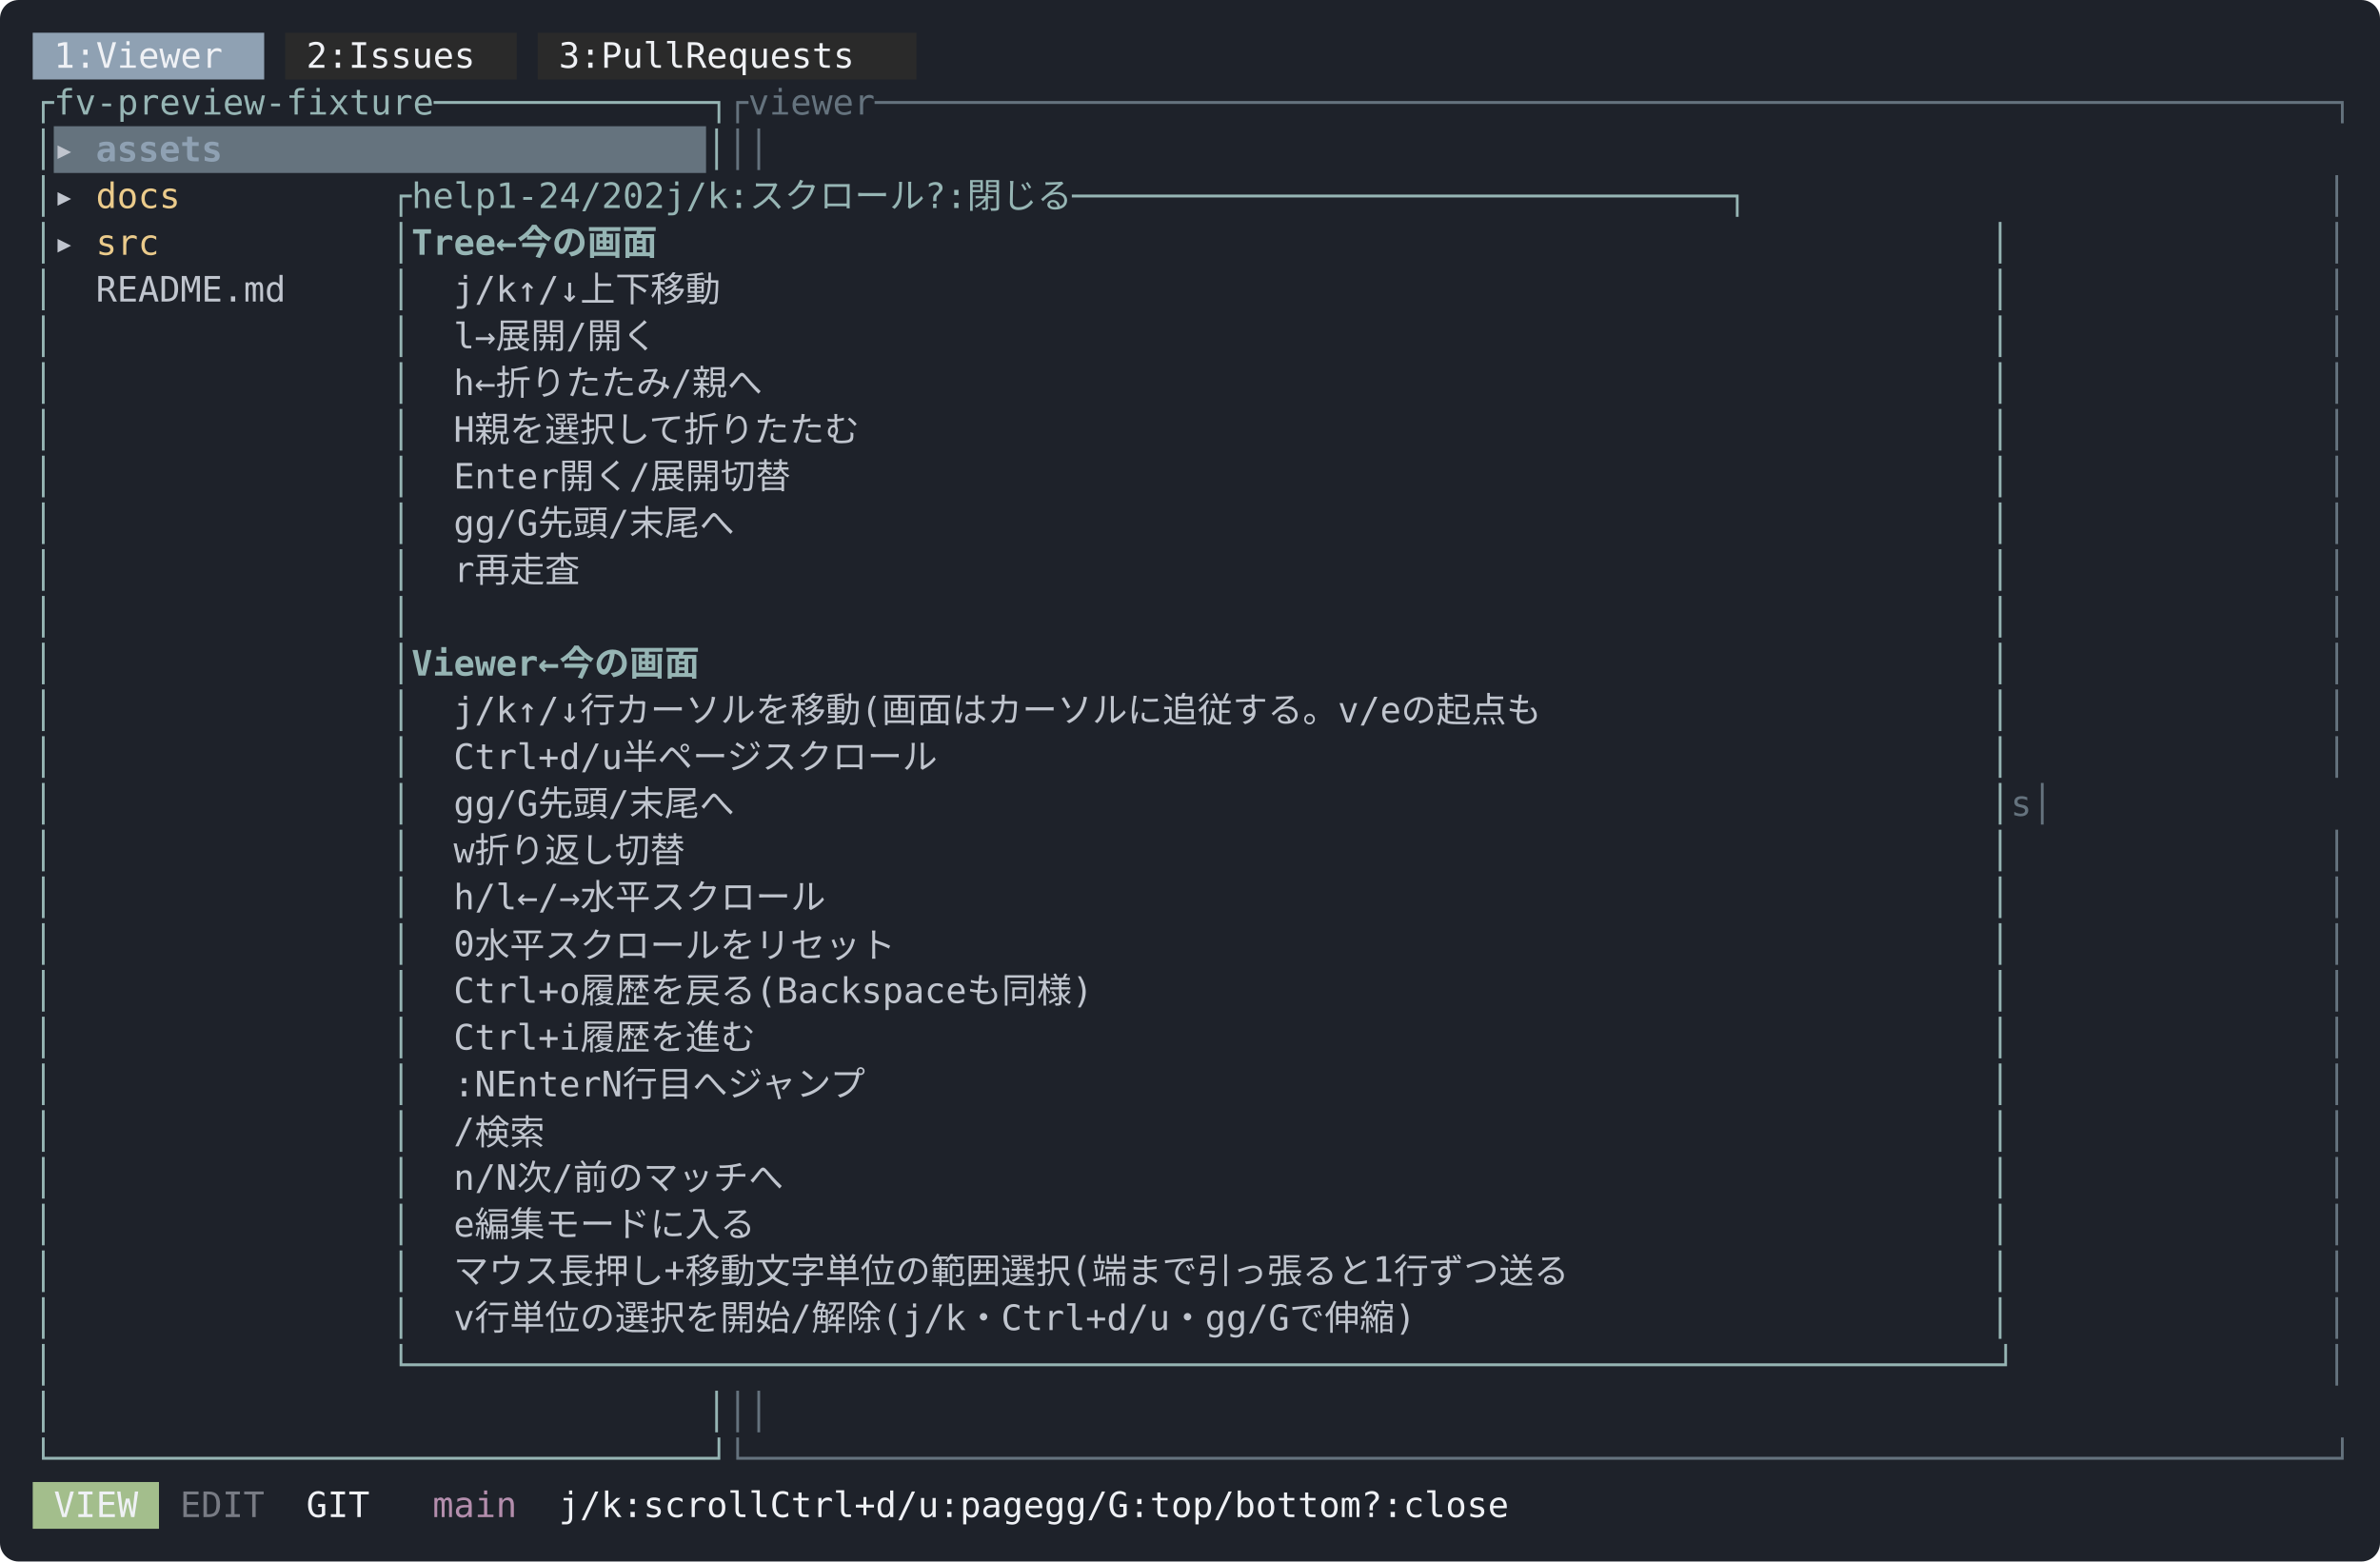
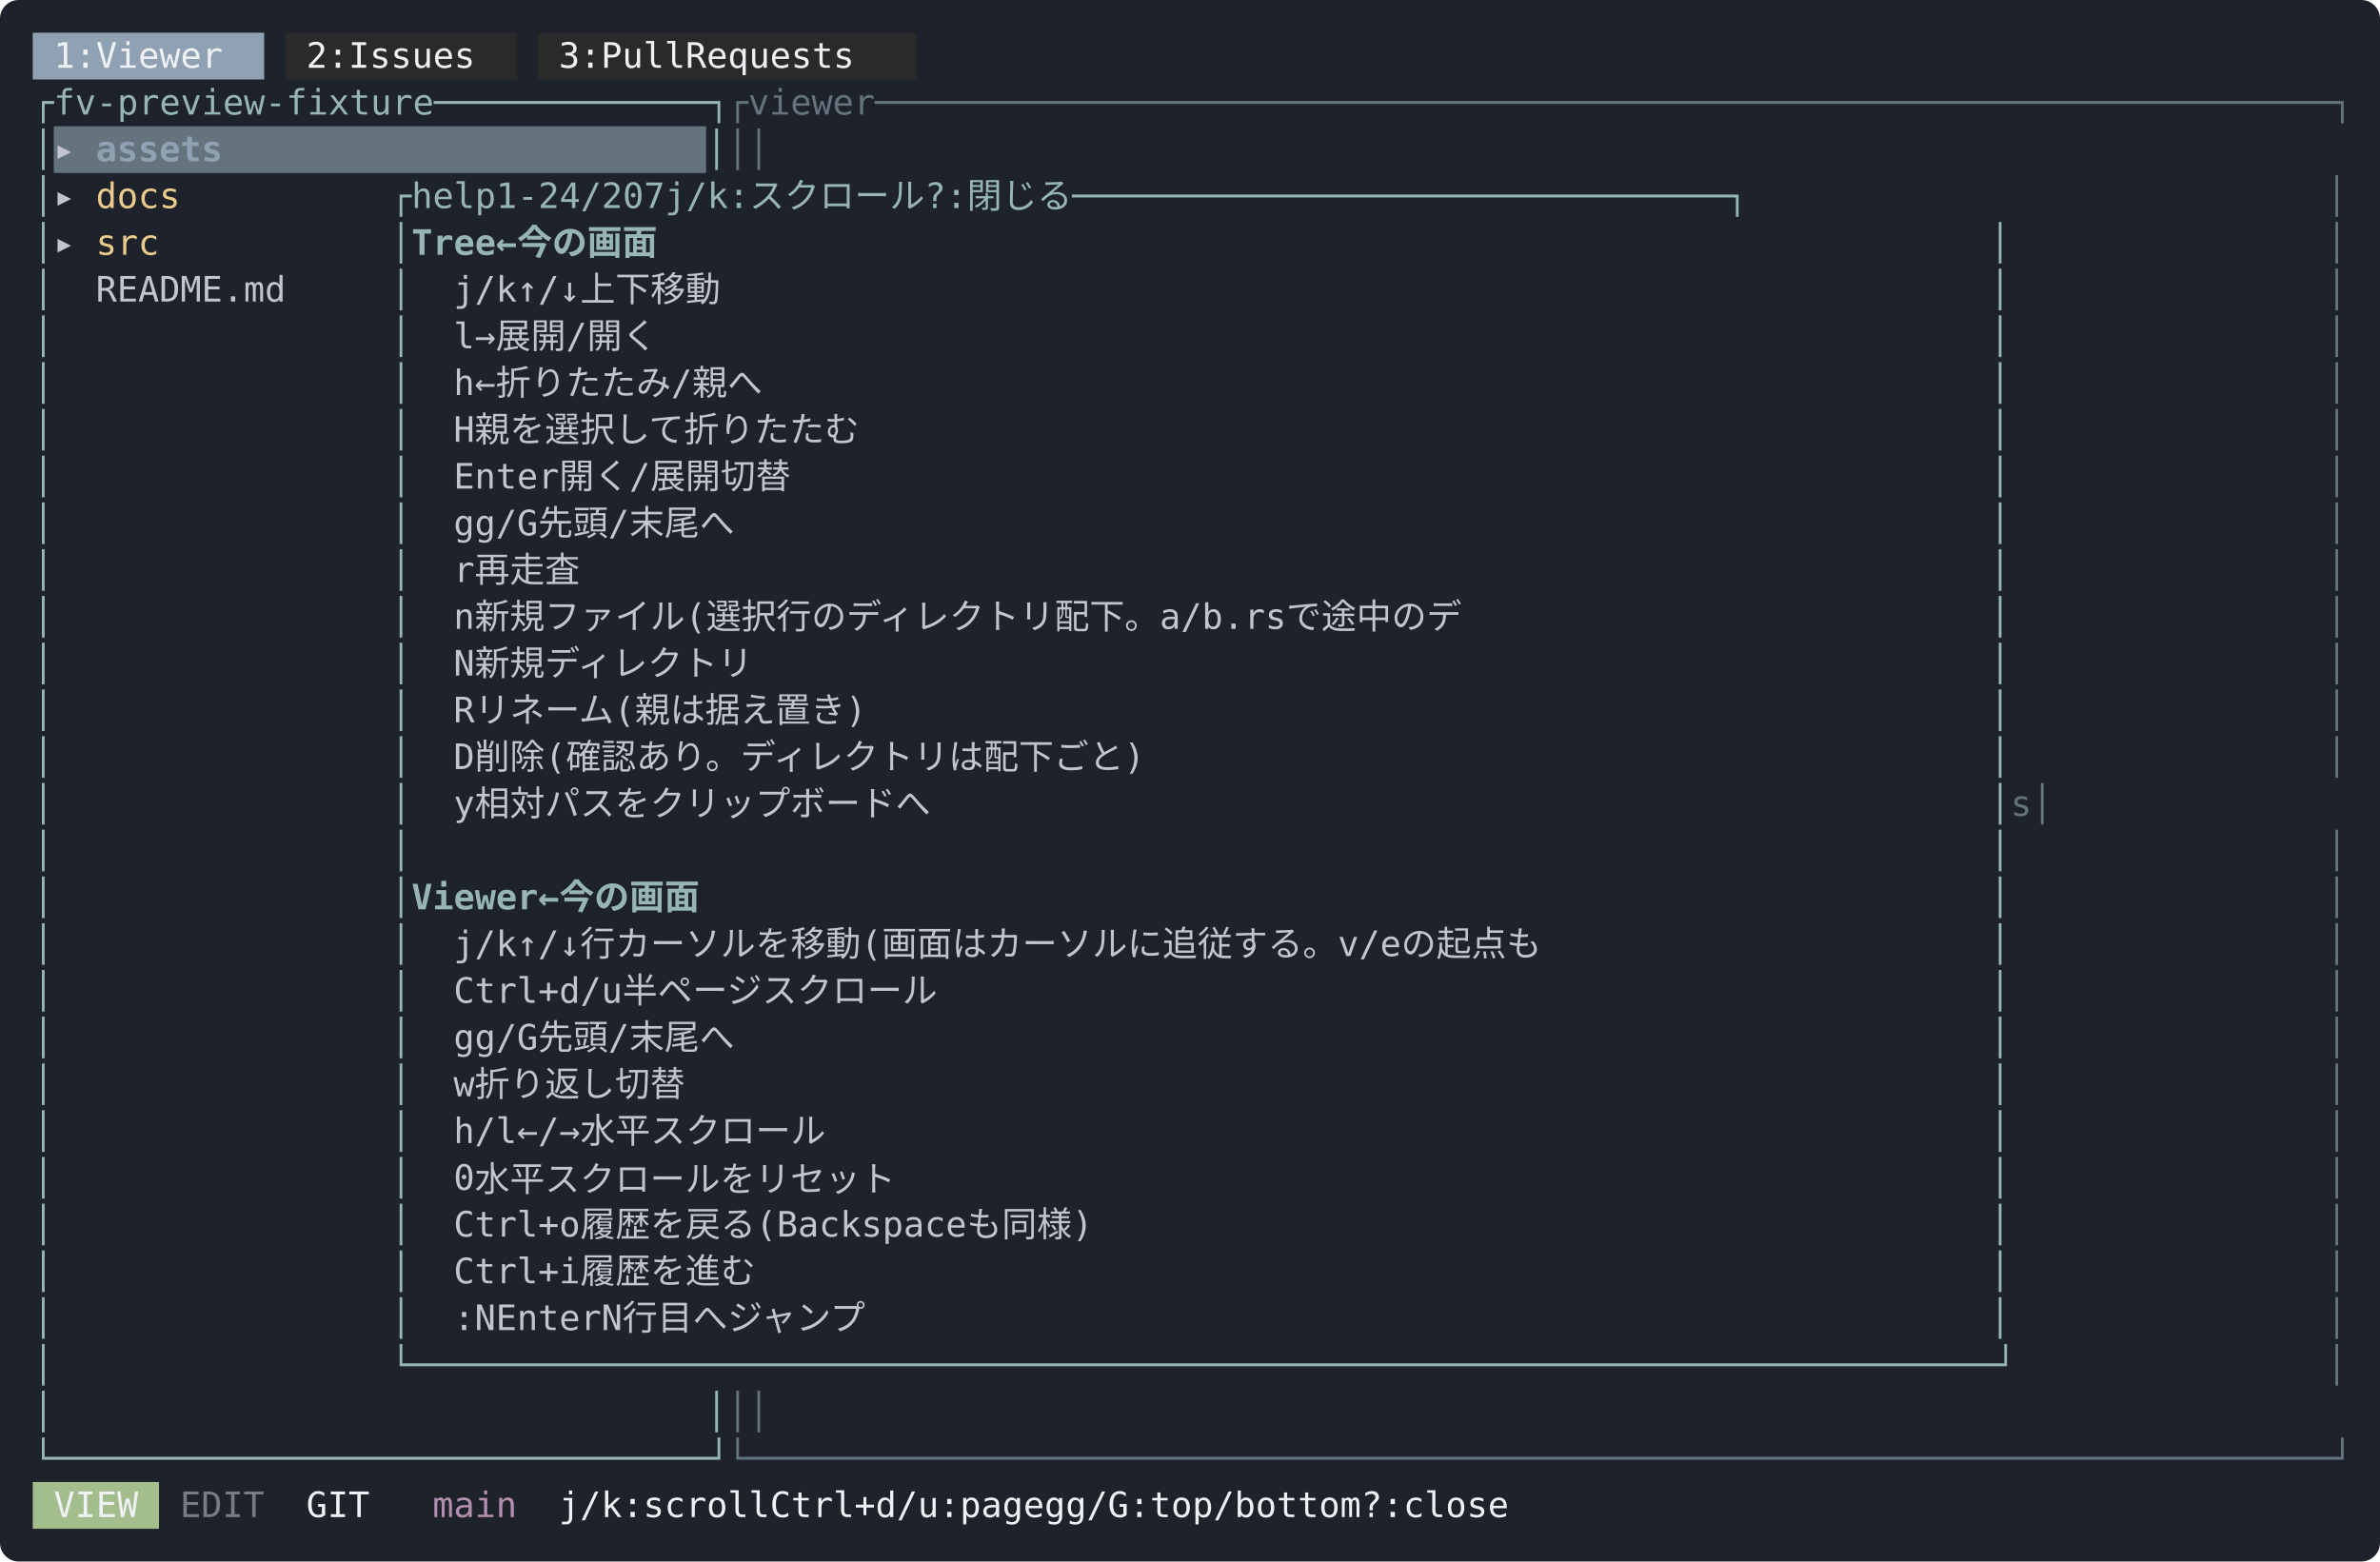
<svg xmlns="http://www.w3.org/2000/svg" width="1018" height="668" viewBox="0 0 1018 668" font-family="ui-monospace, SFMono-Regular, Menlo, Consolas, 'DejaVu Sans Mono', monospace" font-size="15">
  <rect width="1018" height="668" rx="8" fill="#1e222a" />
  <rect x="14" y="14" width="99" height="20" fill="#8fa1b3" />
  <rect x="122" y="14" width="99" height="20" fill="#2a2a2a" />
  <rect x="230" y="14" width="162" height="20" fill="#2a2a2a" />
  <text x="23 32 50 59 68 77 86 95" y="29" fill="#eff1f5">1:Viewer</text>
  <text x="131 140 158 167 176 185 194 203" y="29" fill="#eff1f5">2:Issues</text>
  <text x="239 248 266 275 284 293 311 320 329 338 347 356 365 374" y="29" fill="#eff1f5">3:PullRequests</text>
  <text x="14 23 32 41 50 59 68 77 86 95 104 113 122 131 140 149 158 167 176 185 194 203 212 221 230 239 248 257 266 275 284 293 302" y="49" fill="#96b5b4">┌fv-preview-fixture─────────────┐</text>
  <text x="311 320 329 338 347 356 365 374 383 392 401 410 419 428 437 446 455 464 473 482 491 500 509 518 527 536 545 554 563 572 581 590 599 608 617 626 635 644 653 662 671 680 689 698 707 716 725 734 743 752 761 770 779 788 797 806 815 824 833 842 851 860 869 878 887 896 905 914 923 932 941 950 959 968 977 986 995" y="49" fill="#65737e">┌viewer─────────────────────────────────────────────────────────────────────┐</text>
  <rect x="23" y="54" width="279" height="20" fill="#65737e" />
  <text x="14" y="69" fill="#96b5b4">│</text>
  <text x="23" y="69" fill="#c0c5ce" font-weight="bold">▸</text>
  <text x="41 50 59 68 77 86" y="69" fill="#8fa1b3" font-weight="bold">assets</text>
  <text x="302" y="69" fill="#96b5b4">│</text>
  <text x="311 995" y="69" fill="#65737e">││</text>
  <text x="14" y="89" fill="#96b5b4">│</text>
  <text x="23" y="89" fill="#c0c5ce">▸</text>
  <text x="41 50 59 68" y="89" fill="#ebcb8b">docs</text>
-   <text x="167 185 194 203 212 239 248 257 266 275 284 293 302 329 338 347 356 374 392 410 428 446 482 491 509 527 545 572 581 590 599 608 617 626 635 644 653 662 671 680 689 698 707 716 725 734 743 752 761 770 779 788 797 806 815 824 833 842 851" y="89" fill="#96b5b4">┌help1-24/202j/k:スクロール?:閉じる───────────────────────────────┐</text>
+   <text x="167 185 194 203 212 239 248 257 266 275 284 293 302 329 338 347 356 374 392 410 428 446 482 491 509 527 545 572 581 590 599 608 617 626 635 644 653 662 671 680 689 698 707 716 725 734 743 752 761 770 779 788 797 806 815 824 833 842 851" y="89" fill="#96b5b4">┌help1-24/207j/k:スクロール?:閉じる───────────────────────────────┐</text>
  <text x="995" y="89" fill="#65737e">│</text>
  <text x="14" y="109" fill="#96b5b4">│</text>
  <text x="23" y="109" fill="#c0c5ce">▸</text>
  <text x="41 50 59" y="109" fill="#ebcb8b">src</text>
  <text x="167" y="109" fill="#96b5b4">│</text>
  <text x="176 185 194 203 221 239 257 275 293" y="109" fill="#96b5b4" font-weight="bold">Tree←今の画面</text>
  <text x="851" y="109" fill="#96b5b4">│</text>
  <text x="995" y="109" fill="#65737e">│</text>
  <text x="14" y="129" fill="#96b5b4">│</text>
  <text x="41 50 59 68 77 86 95 104 113" y="129" fill="#c0c5ce">README.md</text>
  <text x="167" y="129" fill="#96b5b4">│</text>
  <text x="194 203 212 230 239 248 338 356 374 392" y="129" fill="#c0c5ce">j/k↑/↓上下移動</text>
  <text x="851" y="129" fill="#96b5b4">│</text>
  <text x="995" y="129" fill="#65737e">│</text>
  <text x="14" y="149" fill="#96b5b4">│</text>
  <text x="167" y="149" fill="#96b5b4">│</text>
  <text x="194 212 338 356 383 401 419" y="149" fill="#c0c5ce">l→展開/開く</text>
  <text x="851" y="149" fill="#96b5b4">│</text>
  <text x="995" y="149" fill="#65737e">│</text>
  <text x="14" y="169" fill="#96b5b4">│</text>
  <text x="167" y="169" fill="#96b5b4">│</text>
  <text x="194 212 338 356 374 392 410 437 455 473" y="169" fill="#c0c5ce">h←折りたたみ/親へ</text>
  <text x="851" y="169" fill="#96b5b4">│</text>
  <text x="995" y="169" fill="#65737e">│</text>
  <text x="14" y="189" fill="#96b5b4">│</text>
  <text x="167" y="189" fill="#96b5b4">│</text>
  <text x="194 338 356 374 392 410 428 446 464 482 500 518" y="189" fill="#c0c5ce">H親を選択して折りたたむ</text>
  <text x="851" y="189" fill="#96b5b4">│</text>
  <text x="995" y="189" fill="#65737e">│</text>
  <text x="14" y="209" fill="#96b5b4">│</text>
  <text x="167" y="209" fill="#96b5b4">│</text>
  <text x="194 203 212 221 230 338 356 383 401 419 437 455" y="209" fill="#c0c5ce">Enter開く/展開切替</text>
  <text x="851" y="209" fill="#96b5b4">│</text>
  <text x="995" y="209" fill="#65737e">│</text>
  <text x="14" y="229" fill="#96b5b4">│</text>
  <text x="167" y="229" fill="#96b5b4">│</text>
  <text x="194 203 221 239 338 356 383 401 419 437" y="229" fill="#c0c5ce">gg/G先頭/末尾へ</text>
  <text x="851" y="229" fill="#96b5b4">│</text>
  <text x="995" y="229" fill="#65737e">│</text>
  <text x="14" y="249" fill="#96b5b4">│</text>
  <text x="167" y="249" fill="#96b5b4">│</text>
  <text x="194 338 356 374" y="249" fill="#c0c5ce">r再走査</text>
  <text x="851" y="249" fill="#96b5b4">│</text>
  <text x="995" y="249" fill="#65737e">│</text>
  <text x="14" y="269" fill="#96b5b4">│</text>
  <text x="167" y="269" fill="#96b5b4">│</text>
+   <text x="194 338 356 374 392 410 428 455 464 482 500 518 536 554 572 590 608 626 644 662 680 698 707 716 725 734 743 761 779 797 815 833" y="269" fill="#c0c5ce">n新規ファイル(選択行のディレクトリ配下。a/b.rsで途中のデ</text>
  <text x="851" y="269" fill="#96b5b4">│</text>
  <text x="995" y="269" fill="#65737e">│</text>
  <text x="14" y="289" fill="#96b5b4">│</text>
  <text x="167" y="289" fill="#96b5b4">│</text>
-   <text x="176 185 194 203 212 221 239 257 275 293 311" y="289" fill="#96b5b4" font-weight="bold">Viewer←今の画面</text>
+   <text x="194 338 356 374 392 410 428 446 464" y="289" fill="#c0c5ce">N新規ディレクトリ</text>
  <text x="851" y="289" fill="#96b5b4">│</text>
  <text x="995" y="289" fill="#65737e">│</text>
  <text x="14" y="309" fill="#96b5b4">│</text>
  <text x="167" y="309" fill="#96b5b4">│</text>
-   <text x="194 203 212 230 239 248 338 356 374 392 410 428 446 464 491 500 518 536 554 572 590 608 626 644 662 680 698 716 734 743 752 770 788 806 824" y="309" fill="#c0c5ce">j/k↑/↓行カーソルを移動(画面はカーソルに追従する。v/eの起点も</text>
+   <text x="194 338 356 374 392 419 428 446 464 482 500 518 536" y="309" fill="#c0c5ce">Rリネーム(親は据え置き)</text>
  <text x="851" y="309" fill="#96b5b4">│</text>
  <text x="995" y="309" fill="#65737e">│</text>
  <text x="14" y="329" fill="#96b5b4">│</text>
  <text x="167" y="329" fill="#96b5b4">│</text>
-   <text x="194 203 212 221 230 239 248 257 338 356 374 392 410 428 446 464 482" y="329" fill="#c0c5ce">Ctrl+d/u半ページスクロール</text>
+   <text x="194 338 356 383 392 410 428 446 464 482 500 518 536 554 572 590 608 626 644 662 680" y="329" fill="#c0c5ce">D削除(確認あり。ディレクトリは配下ごと)</text>
  <text x="851" y="329" fill="#96b5b4">│</text>
  <text x="995" y="329" fill="#65737e">│</text>
  <text x="14" y="349" fill="#96b5b4">│</text>
  <text x="167" y="349" fill="#96b5b4">│</text>
-   <text x="194 203 221 239 338 356 383 401 419 437" y="349" fill="#c0c5ce">gg/G先頭/末尾へ</text>
+   <text x="194 338 356 374 392 410 428 446 464 482 500 518 536 554" y="349" fill="#c0c5ce">y相対パスをクリップボードへ</text>
  <text x="851" y="349" fill="#96b5b4">│</text>
  <text x="860 995" y="349" fill="#65737e">s│</text>
  <text x="14" y="369" fill="#96b5b4">│</text>
  <text x="167" y="369" fill="#96b5b4">│</text>
-   <text x="194 338 356 374 392 410 428" y="369" fill="#c0c5ce">w折り返し切替</text>
  <text x="851" y="369" fill="#96b5b4">│</text>
  <text x="995" y="369" fill="#65737e">│</text>
  <text x="14" y="389" fill="#96b5b4">│</text>
  <text x="167" y="389" fill="#96b5b4">│</text>
-   <text x="194 203 212 230 239 248 338 356 374 392 410 428 446" y="389" fill="#c0c5ce">h/l←/→水平スクロール</text>
+   <text x="176 185 194 203 212 221 239 257 275 293 311" y="389" fill="#96b5b4" font-weight="bold">Viewer←今の画面</text>
  <text x="851" y="389" fill="#96b5b4">│</text>
  <text x="995" y="389" fill="#65737e">│</text>
  <text x="14" y="409" fill="#96b5b4">│</text>
  <text x="167" y="409" fill="#96b5b4">│</text>
-   <text x="194 338 356 374 392 410 428 446 464 482 500 518 536" y="409" fill="#c0c5ce">0水平スクロールをリセット</text>
+   <text x="194 203 212 230 239 248 338 356 374 392 410 428 446 464 491 500 518 536 554 572 590 608 626 644 662 680 698 716 734 743 752 770 788 806 824" y="409" fill="#c0c5ce">j/k↑/↓行カーソルを移動(画面はカーソルに追従する。v/eの起点も</text>
  <text x="851" y="409" fill="#96b5b4">│</text>
  <text x="995" y="409" fill="#65737e">│</text>
  <text x="14" y="429" fill="#96b5b4">│</text>
  <text x="167" y="429" fill="#96b5b4">│</text>
-   <text x="194 203 212 221 230 239 338 356 374 392 410 437 446 455 464 473 482 491 500 509 518 536 554 572 590" y="429" fill="#c0c5ce">Ctrl+o履歴を戻る(Backspaceも同様)</text>
+   <text x="194 203 212 221 230 239 248 257 338 356 374 392 410 428 446 464 482" y="429" fill="#c0c5ce">Ctrl+d/u半ページスクロール</text>
  <text x="851" y="429" fill="#96b5b4">│</text>
  <text x="995" y="429" fill="#65737e">│</text>
  <text x="14" y="449" fill="#96b5b4">│</text>
  <text x="167" y="449" fill="#96b5b4">│</text>
-   <text x="194 203 212 221 230 239 338 356 374 392 410" y="449" fill="#c0c5ce">Ctrl+i履歴を進む</text>
+   <text x="194 203 221 239 338 356 383 401 419 437" y="449" fill="#c0c5ce">gg/G先頭/末尾へ</text>
  <text x="851" y="449" fill="#96b5b4">│</text>
  <text x="995" y="449" fill="#65737e">│</text>
  <text x="14" y="469" fill="#96b5b4">│</text>
  <text x="167" y="469" fill="#96b5b4">│</text>
-   <text x="194 203 221 230 239 248 257 338 356 374 392 410 428 446 464" y="469" fill="#c0c5ce">:NEnterN行目へジャンプ</text>
+   <text x="194 338 356 374 392 410 428" y="469" fill="#c0c5ce">w折り返し切替</text>
  <text x="851" y="469" fill="#96b5b4">│</text>
  <text x="995" y="469" fill="#65737e">│</text>
  <text x="14" y="489" fill="#96b5b4">│</text>
  <text x="167" y="489" fill="#96b5b4">│</text>
-   <text x="194 338 356" y="489" fill="#c0c5ce">/検索</text>
+   <text x="194 203 212 230 239 248 338 356 374 392 410 428 446" y="489" fill="#c0c5ce">h/l←/→水平スクロール</text>
  <text x="851" y="489" fill="#96b5b4">│</text>
  <text x="995" y="489" fill="#65737e">│</text>
  <text x="14" y="509" fill="#96b5b4">│</text>
  <text x="167" y="509" fill="#96b5b4">│</text>
-   <text x="194 212 230 338 365 383 401 419 437 455 473" y="509" fill="#c0c5ce">n/N次/前のマッチへ</text>
+   <text x="194 338 356 374 392 410 428 446 464 482 500 518 536" y="509" fill="#c0c5ce">0水平スクロールをリセット</text>
  <text x="851" y="509" fill="#96b5b4">│</text>
  <text x="995" y="509" fill="#65737e">│</text>
  <text x="14" y="529" fill="#96b5b4">│</text>
  <text x="167" y="529" fill="#96b5b4">│</text>
-   <text x="194 338 356 374 392 410 428 446 464" y="529" fill="#c0c5ce">e編集モードに入る</text>
+   <text x="194 203 212 221 230 239 338 356 374 392 410 437 446 455 464 473 482 491 500 509 518 536 554 572 590" y="529" fill="#c0c5ce">Ctrl+o履歴を戻る(Backspaceも同様)</text>
  <text x="851" y="529" fill="#96b5b4">│</text>
  <text x="995" y="529" fill="#65737e">│</text>
  <text x="14" y="549" fill="#96b5b4">│</text>
  <text x="167" y="549" fill="#96b5b4">│</text>
-   <text x="194 212 230 248 266 284 311 329 347 410 428 446 464 482 500 518 536 554 581 590 608 626 644 662 680 698 716 743 761 779 797 815 833" y="549" fill="#c0c5ce">マウス長押し+移動文字単位の範囲選択(端まで引っ張ると1行ずつ送る</text>
+   <text x="194 203 212 221 230 239 338 356 374 392 410" y="549" fill="#c0c5ce">Ctrl+i履歴を進む</text>
  <text x="851" y="549" fill="#96b5b4">│</text>
  <text x="995" y="549" fill="#65737e">│</text>
  <text x="14" y="569" fill="#96b5b4">│</text>
  <text x="167" y="569" fill="#96b5b4">│</text>
-   <text x="194 338 356 374 392 410 428 446 464 482 509 527 545 572 581 590 599 608 626 635 644 653 662 671 680 689 698 716 725 734 743 761 779 797 815" y="569" fill="#c0c5ce">v行単位の選択を開始/解除(j/k・Ctrl+d/u・gg/Gで伸縮)</text>
+   <text x="194 203 221 230 239 248 257 338 356 374 392 410 428 446 464" y="569" fill="#c0c5ce">:NEnterN行目へジャンプ</text>
  <text x="851" y="569" fill="#96b5b4">│</text>
  <text x="995" y="569" fill="#65737e">│</text>
  <text x="14" y="589" fill="#96b5b4">│</text>
  <text x="167 176 185 194 203 212 221 230 239 248 257 266 275 284 293 302 311 320 329 338 347 356 365 374 383 392 401 410 419 428 437 446 455 464 473 482 491 500 509 518 527 536 545 554 563 572 581 590 599 608 617 626 635 644 653 662 671 680 689 698 707 716 725 734 743 752 761 770 779 788 797 806 815 824 833 842 851" y="589" fill="#96b5b4">└───────────────────────────────────────────────────────────────────────────┘</text>
  <text x="995" y="589" fill="#65737e">│</text>
  <text x="14" y="609" fill="#96b5b4">│</text>
  <text x="302" y="609" fill="#96b5b4">│</text>
  <text x="311 995" y="609" fill="#65737e">││</text>
  <text x="14 23 32 41 50 59 68 77 86 95 104 113 122 131 140 149 158 167 176 185 194 203 212 221 230 239 248 257 266 275 284 293 302" y="629" fill="#96b5b4">└───────────────────────────────┘</text>
  <text x="311 320 329 338 347 356 365 374 383 392 401 410 419 428 437 446 455 464 473 482 491 500 509 518 527 536 545 554 563 572 581 590 599 608 617 626 635 644 653 662 671 680 689 698 707 716 725 734 743 752 761 770 779 788 797 806 815 824 833 842 851 860 869 878 887 896 905 914 923 932 941 950 959 968 977 986 995" y="629" fill="#65737e">└───────────────────────────────────────────────────────────────────────────┘</text>
  <rect x="14" y="634" width="54" height="20" fill="#a3be8c" />
  <text x="23 32 41 50" y="649" fill="#eff1f5">VIEW</text>
  <text x="77 86 95 104" y="649" fill="#c0c5ce" fill-opacity="0.55">EDIT</text>
  <text x="131 140 149" y="649" fill="#eff1f5">GIT</text>
  <text x="185 194 203 212" y="649" fill="#b48ead">main</text>
  <text x="239 248 257 266 284 293 302 311 320 329 356 365 374 383 392 401 410 419 428 446 455 464 473 500 509 518 527 536 554 563 572 581 590 599 608 617 626 635 662 671 689 698 707 716 725" y="649" fill="#eff1f5">j/k:scrollCtrl+d/u:pagegg/G:top/bottom?:close</text>
</svg>
